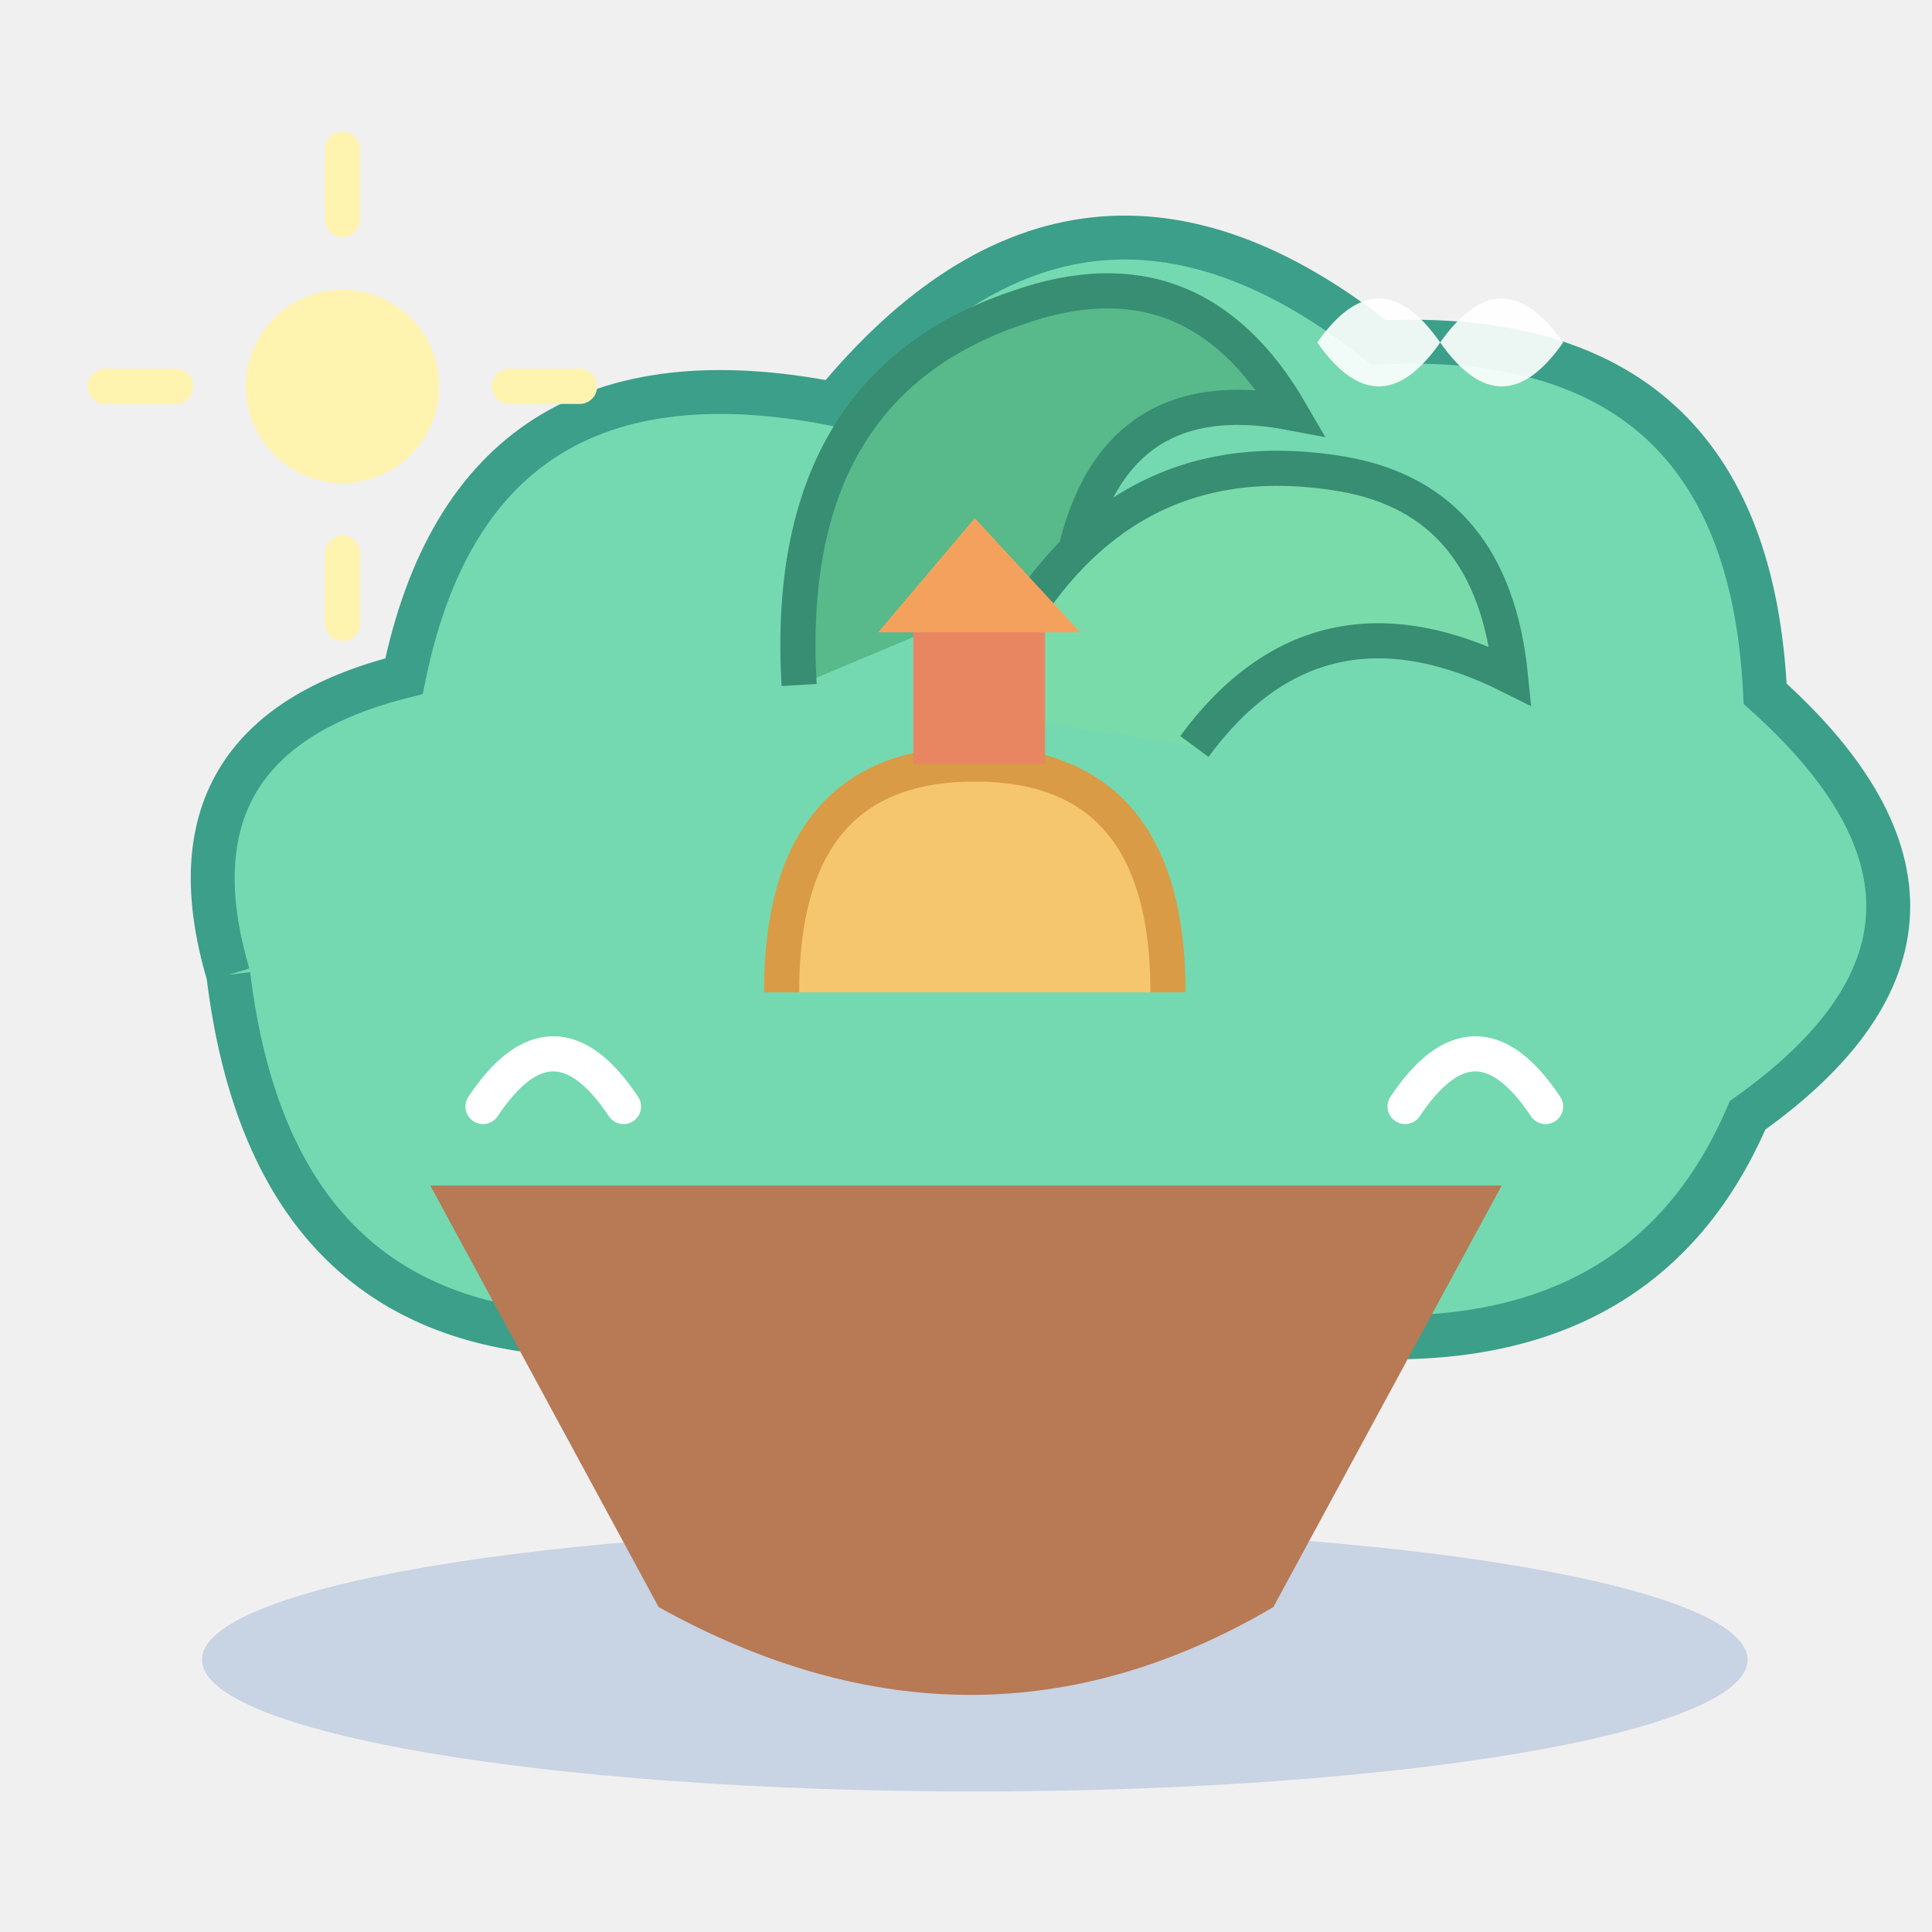
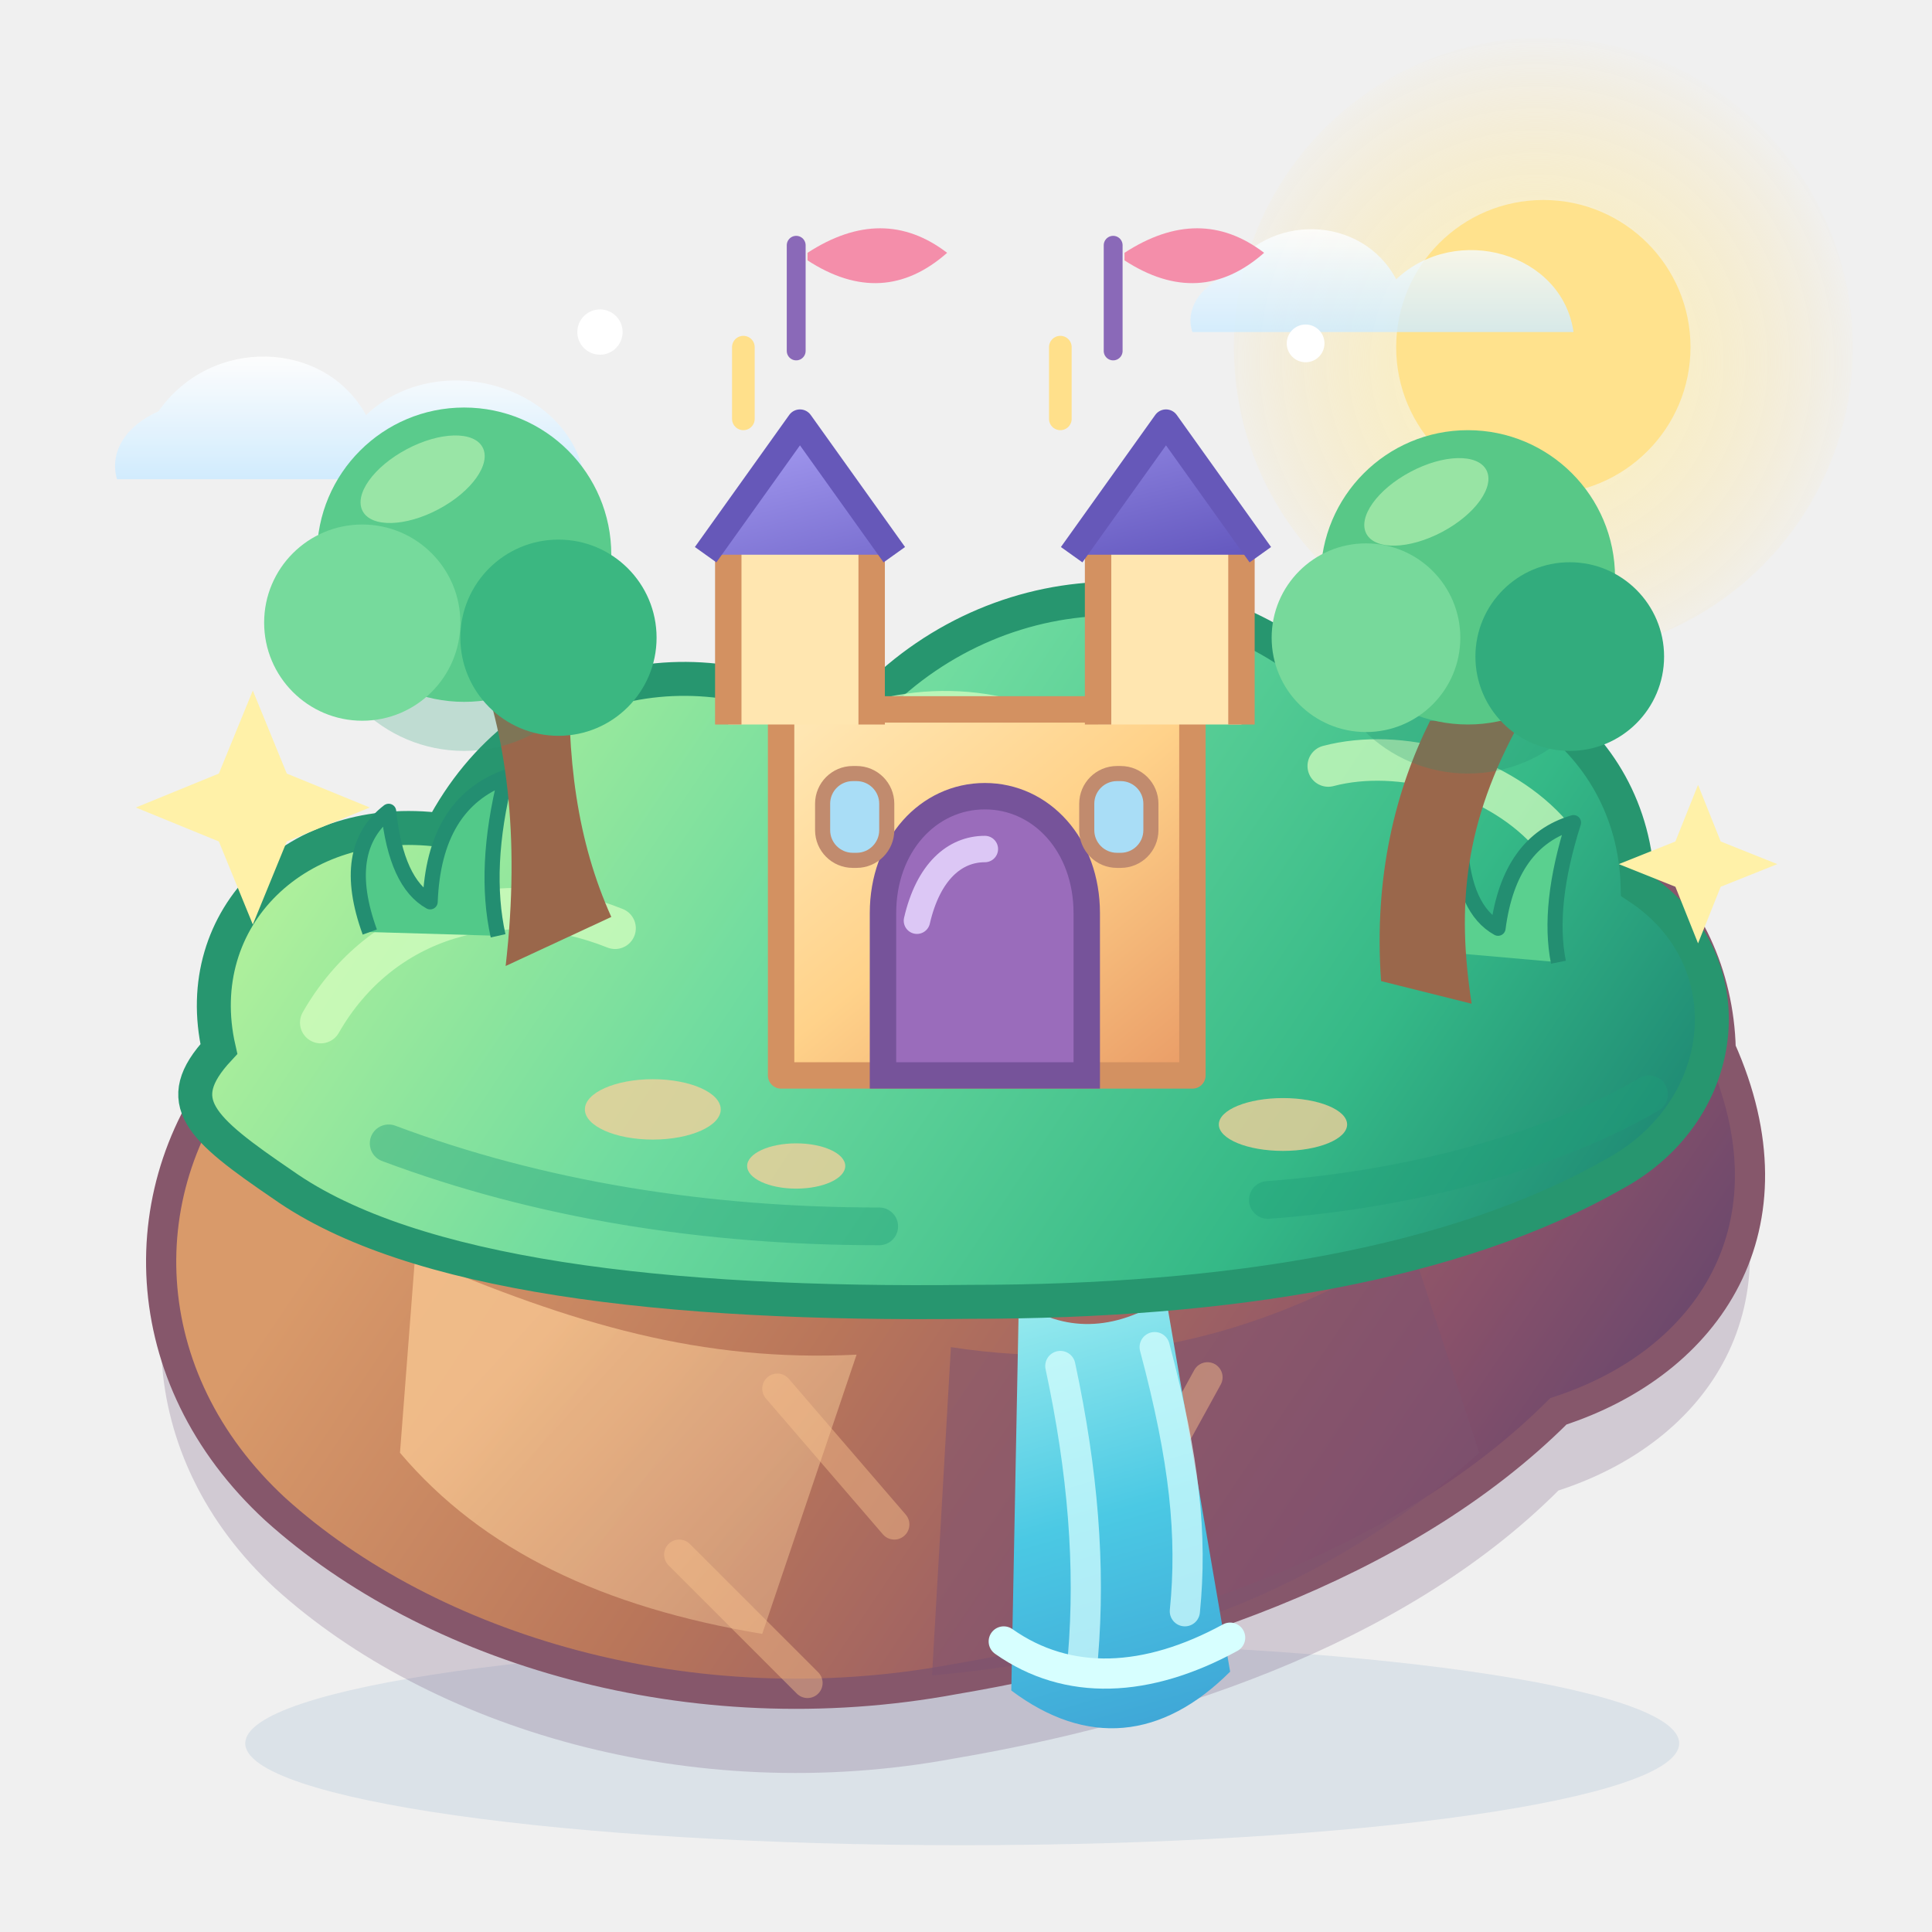
- <svg xmlns="http://www.w3.org/2000/svg" viewBox="0 0 220 220">
-   <ellipse cx="111" cy="189" rx="88" ry="15" fill="#3D6EB4" opacity=".22" />
-   <path d="M26 111q-8-27 20-34 8-39 49-31 28-34 62-7 42-2 44 40 29 26-2 48-12 28-47 25H68q-37 0-42-41" fill="#74D9B0" stroke="#3B9F89" stroke-width="5" />
-   <path d="m49 135 122 0-26 48q-34 20-70 0z" fill="#B87955" />
-   <path d="M91 78q-2-34 25-43 20-7 31 12-21-4-25 18" fill="#58B98A" stroke="#378E72" stroke-width="4" />
-   <path d="M111 81q13-32 42-27 17 3 19 23-22-11-36 8" fill="#7ADBAA" stroke="#378E72" stroke-width="4" />
-   <path d="M89 113q0-26 22-26t22 26" fill="#F6C66F" stroke="#D99B46" stroke-width="4" />
-   <path d="M104 87v-16h15v16" fill="#E98662" />
-   <path d="M100 72h23l-12-13z" fill="#F5A15E" />
-   <circle cx="39" cy="44" r="11" fill="#FFF3B0" />
-   <path d="M39 25v-8m0 54v-8M20 44h-8m54 0h-8" stroke="#FFF3B0" stroke-width="4" stroke-linecap="round" />
-   <path d="M164 39q-7-10-14 0 7 10 14 0m0 0q7-10 14 0-7 10-14 0" fill="#FFF" opacity=".9" />
-   <path d="M55 126q8-12 16 0m89 0q8-12 16 0" fill="none" stroke="#FFF" stroke-width="4" stroke-linecap="round" />
+ <svg xmlns="http://www.w3.org/2000/svg" viewBox="0 0 512 512" role="img" aria-labelledby="title desc">
+   <defs>
+     <linearGradient id="skyCloud" x1="0" y1="0" x2="0" y2="1">
+       <stop stop-color="#FFF" />
+       <stop offset="1" stop-color="#CDEBFF" />
+     </linearGradient>
+     <linearGradient id="grass" x1="110" y1="155" x2="405" y2="352" gradientUnits="userSpaceOnUse">
+       <stop stop-color="#B6F29B" />
+       <stop offset=".38" stop-color="#6EDB9F" />
+       <stop offset=".78" stop-color="#35B987" />
+       <stop offset="1" stop-color="#208C75" />
+     </linearGradient>
+     <linearGradient id="soil" x1="115" y1="285" x2="403" y2="479" gradientUnits="userSpaceOnUse">
+       <stop stop-color="#D99A6A" />
+       <stop offset=".36" stop-color="#B9765A" />
+       <stop offset=".75" stop-color="#89516A" />
+       <stop offset="1" stop-color="#59436E" />
+     </linearGradient>
+     <linearGradient id="rock" x1="165" y1="322" x2="328" y2="470" gradientUnits="userSpaceOnUse">
+       <stop stop-color="#F4C18C" />
+       <stop offset="1" stop-color="#A96D64" />
+     </linearGradient>
+     <linearGradient id="water" x1="250" y1="340" x2="294" y2="492" gradientUnits="userSpaceOnUse">
+       <stop stop-color="#A6F1F0" />
+       <stop offset=".45" stop-color="#4BC9E4" />
+       <stop offset="1" stop-color="#3995D0" />
+     </linearGradient>
+     <linearGradient id="castle" x1="200" y1="149" x2="314" y2="287" gradientUnits="userSpaceOnUse">
+       <stop stop-color="#FFF4CE" />
+       <stop offset=".58" stop-color="#FFD28A" />
+       <stop offset="1" stop-color="#E99B66" />
+     </linearGradient>
+     <linearGradient id="roof" x1="0" y1="0" x2="1" y2="1">
+       <stop stop-color="#A9A0F5" />
+       <stop offset="1" stop-color="#6357BE" />
+     </linearGradient>
+     <radialGradient id="sunGlow" cx="0" cy="0" r="1" gradientTransform="matrix(0 88 -88 0 407 96)" gradientUnits="userSpaceOnUse">
+       <stop stop-color="#FFF7C5" />
+       <stop offset="1" stop-color="#FFE08A" stop-opacity="0" />
+     </radialGradient>
+   </defs>
+   <ellipse cx="255" cy="462" rx="190" ry="27" fill="#4D82B1" opacity=".13" />
+   <circle cx="409" cy="92" r="82" fill="url(#sunGlow)" />
+   <circle cx="409" cy="92" r="39" fill="#FFE28D" />
+   <path d="M42 109c14-20 44-19 55 1 19-18 54-8 58 17H31c-2-7 2-14 11-18Z" fill="url(#skyCloud)" opacity=".88" />
+   <path d="M325 73c11-17 36-16 45 1 16-15 44-7 47 14H316c-2-6 2-12 9-15Z" fill="url(#skyCloud)" opacity=".8" />
+   <path d="M63 288c13-42 47-58 85-45 30-35 72-45 113-24 39-27 89-22 121 7 40-10 73 20 74 60 21 47-3 83-43 96-42 42-107 62-160 71-70 13-139-8-180-45-38-35-39-86-10-120Z" fill="#65466F" opacity=".22" transform="translate(0 13)" />
+   <path d="M63 280c13-42 47-58 85-45 30-35 72-45 113-24 39-27 89-22 121 7 40-10 73 20 74 60 21 47-3 83-43 96-42 42-107 62-160 71-70 13-139-8-180-45-38-35-39-86-10-120Z" fill="url(#soil)" stroke="#86576B" stroke-width="8" />
+   <path d="M110 333c42 18 76 28 117 26l-25 74c-42-7-74-22-96-48l4-52Z" fill="url(#rock)" opacity=".88" />
+   <path d="M252 357c45 7 85-4 122-27l18 55c-41 37-89 54-145 59l5-87Z" fill="#7D526F" opacity=".55" />
+   <path d="m180 412 34 34m-8-78 31 36m83-39-22 40" fill="none" stroke="#F8C18C" stroke-width="8" stroke-linecap="round" opacity=".45" />
+   <path d="M270 345c12 8 25 8 39-1l17 99c-18 18-38 20-58 5l2-103Z" fill="url(#water)" />
+   <path d="M281 362c6 28 8 53 6 77m19-82c8 30 10 50 8 70" fill="none" stroke="#D8FFFF" stroke-width="8" stroke-linecap="round" opacity=".72" />
+   <path d="M266 435c17 12 38 11 60-1" fill="none" stroke="#D7FFFF" stroke-width="8" stroke-linecap="round" />
+   <path d="M58 278c-8-35 21-63 59-58 22-42 70-51 108-27 32-40 89-46 126-13 44-12 82 15 83 55 29 19 25 59-6 76-42 24-102 34-171 34-81 1-148-7-182-31-22-15-30-22-17-36Z" fill="url(#grass)" stroke="#27966F" stroke-width="9" />
+   <path d="M85 271c16-28 48-37 78-25m48-44c18-15 46-17 65-8m76 9c19-5 44 2 58 17" fill="none" stroke="#D7FFC0" stroke-width="11" stroke-linecap="round" opacity=".72" />
+   <path d="M103 303c40 15 84 22 130 22m103-7c41-3 77-14 101-28" fill="none" stroke="#1F9D79" stroke-width="10" stroke-linecap="round" opacity=".4" />
+   <path d="M98 247q-8-22 5-32 2 19 11 24 1-26 20-33-6 24-2 42" fill="#52C989" stroke="#238E71" stroke-width="4" stroke-linejoin="round" />
+   <path d="M379 252q-5-20 8-28 1 17 10 22 3-23 20-28-7 22-4 37" fill="#5AD08F" stroke="#238E71" stroke-width="4" stroke-linejoin="round" />
+   <path d="M134 256c4-35 0-62-8-82h25c-1 27 2 49 11 69l-28 13Z" fill="#9A674B" />
+   <circle cx="123" cy="153" r="39" fill="#2B9E79" opacity=".25" transform="translate(0 7)" />
+   <circle cx="123" cy="147" r="39" fill="#5ACB8C" />
+   <circle cx="96" cy="165" r="26" fill="#76DA9C" />
+   <circle cx="148" cy="169" r="26" fill="#3BB781" />
+   <ellipse cx="112" cy="127" rx="18" ry="9" fill="#C0F6B7" opacity=".62" transform="rotate(-28 112 127)" />
+   <path d="M366 260c-2-28 4-51 13-69h24c-15 27-17 49-13 75l-24-6Z" fill="#9A674B" />
+   <circle cx="389" cy="159" r="39" fill="#258F70" opacity=".25" transform="translate(0 7)" />
+   <circle cx="389" cy="153" r="39" fill="#58C887" />
+   <circle cx="362" cy="169" r="25" fill="#77D99B" />
+   <circle cx="416" cy="174" r="25" fill="#32AC7D" />
+   <ellipse cx="378" cy="133" rx="18" ry="9" fill="#C0F6B7" opacity=".62" transform="rotate(-28 378 133)" />
+   <ellipse cx="173" cy="294" rx="18" ry="8" fill="#F5CF9B" opacity=".78" />
+   <ellipse cx="211" cy="309" rx="13" ry="6" fill="#F5CF9B" opacity=".78" />
+   <ellipse cx="340" cy="298" rx="17" ry="7" fill="#F5CF9B" opacity=".78" />
+   <path d="M207 188h109v97H207z" fill="url(#castle)" stroke="#D39161" stroke-width="7" stroke-linejoin="round" />
+   <path d="M193 192v-49h38v49m60 0v-49h38v49" fill="#FFE6B0" stroke="#D39161" stroke-width="7" stroke-linejoin="round" />
+   <path d="m187 147 25-35 25 35m47 0 25-35 25 35" fill="url(#roof)" stroke="#6658B9" stroke-width="7" stroke-linejoin="round" />
+   <path d="M197 111v-19m84 19V92" stroke="#FFE08B" stroke-width="6" stroke-linecap="round" />
+   <path d="M234 285v-43c0-18 12-31 27-31s27 13 27 31v43Z" fill="#9A6CBB" stroke="#76539A" stroke-width="7" />
+   <path d="M243 244c3-13 10-19 18-19" fill="none" stroke="#DCC7F5" stroke-width="7" stroke-linecap="round" />
+   <rect x="218" y="205" width="17" height="23" rx="8" fill="#A9DDF6" stroke="#C18B6E" stroke-width="4" />
+   <rect x="288" y="205" width="17" height="23" rx="8" fill="#A9DDF6" stroke="#C18B6E" stroke-width="4" />
+   <path d="M211 93V65" stroke="#8A69B8" stroke-width="5" stroke-linecap="round" />
+   <path d="M214 67q20-13 37 0-17 15-37 2Z" fill="#F48EAA" />
+   <path d="M295 93V65" stroke="#8A69B8" stroke-width="5" stroke-linecap="round" />
+   <path d="M298 67q20-13 37 0-17 15-37 2Z" fill="#F48EAA" />
+   <path d="m67 183 9 22 22 9-22 9-9 22-9-22-22-9 22-9z" fill="#FFF1A8" />
+   <path d="m450 208 6 15 15 6-15 6-6 15-6-15-15-6 15-6z" fill="#FFF1A8" />
+   <circle cx="159" cy="88" r="6" fill="#FFF" />
+   <circle cx="346" cy="91" r="5" fill="#FFF" />
</svg>
